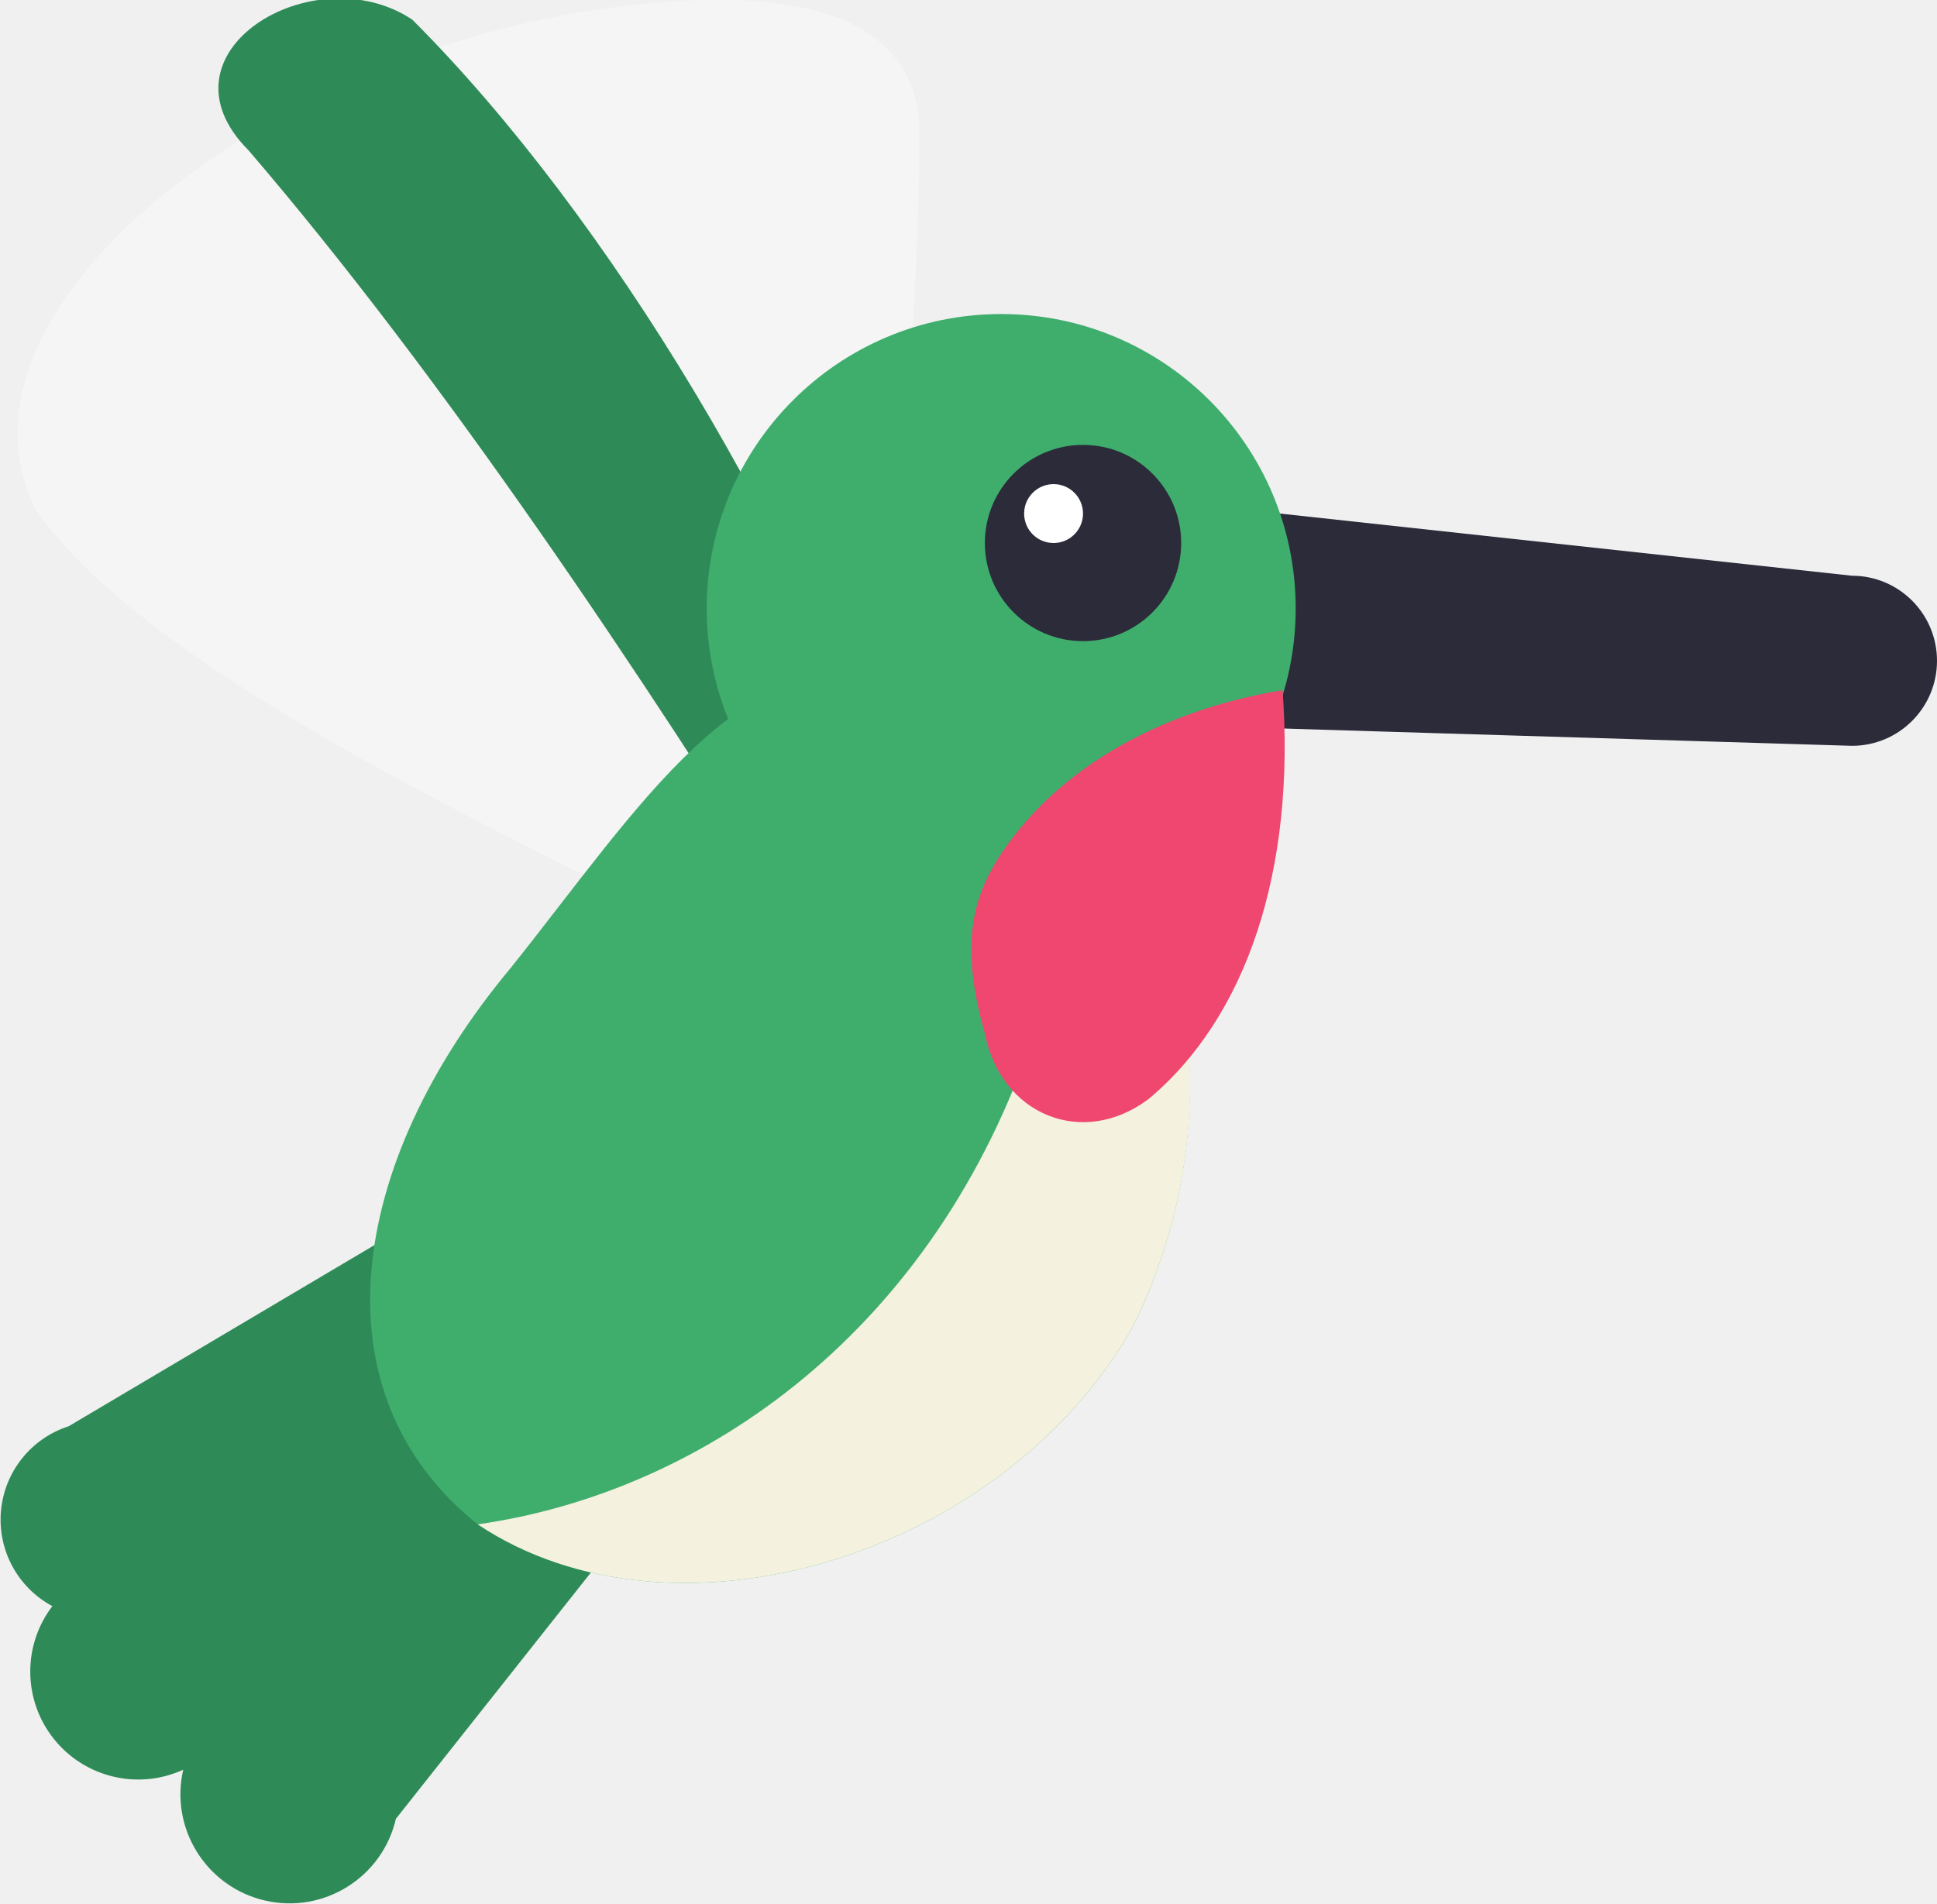
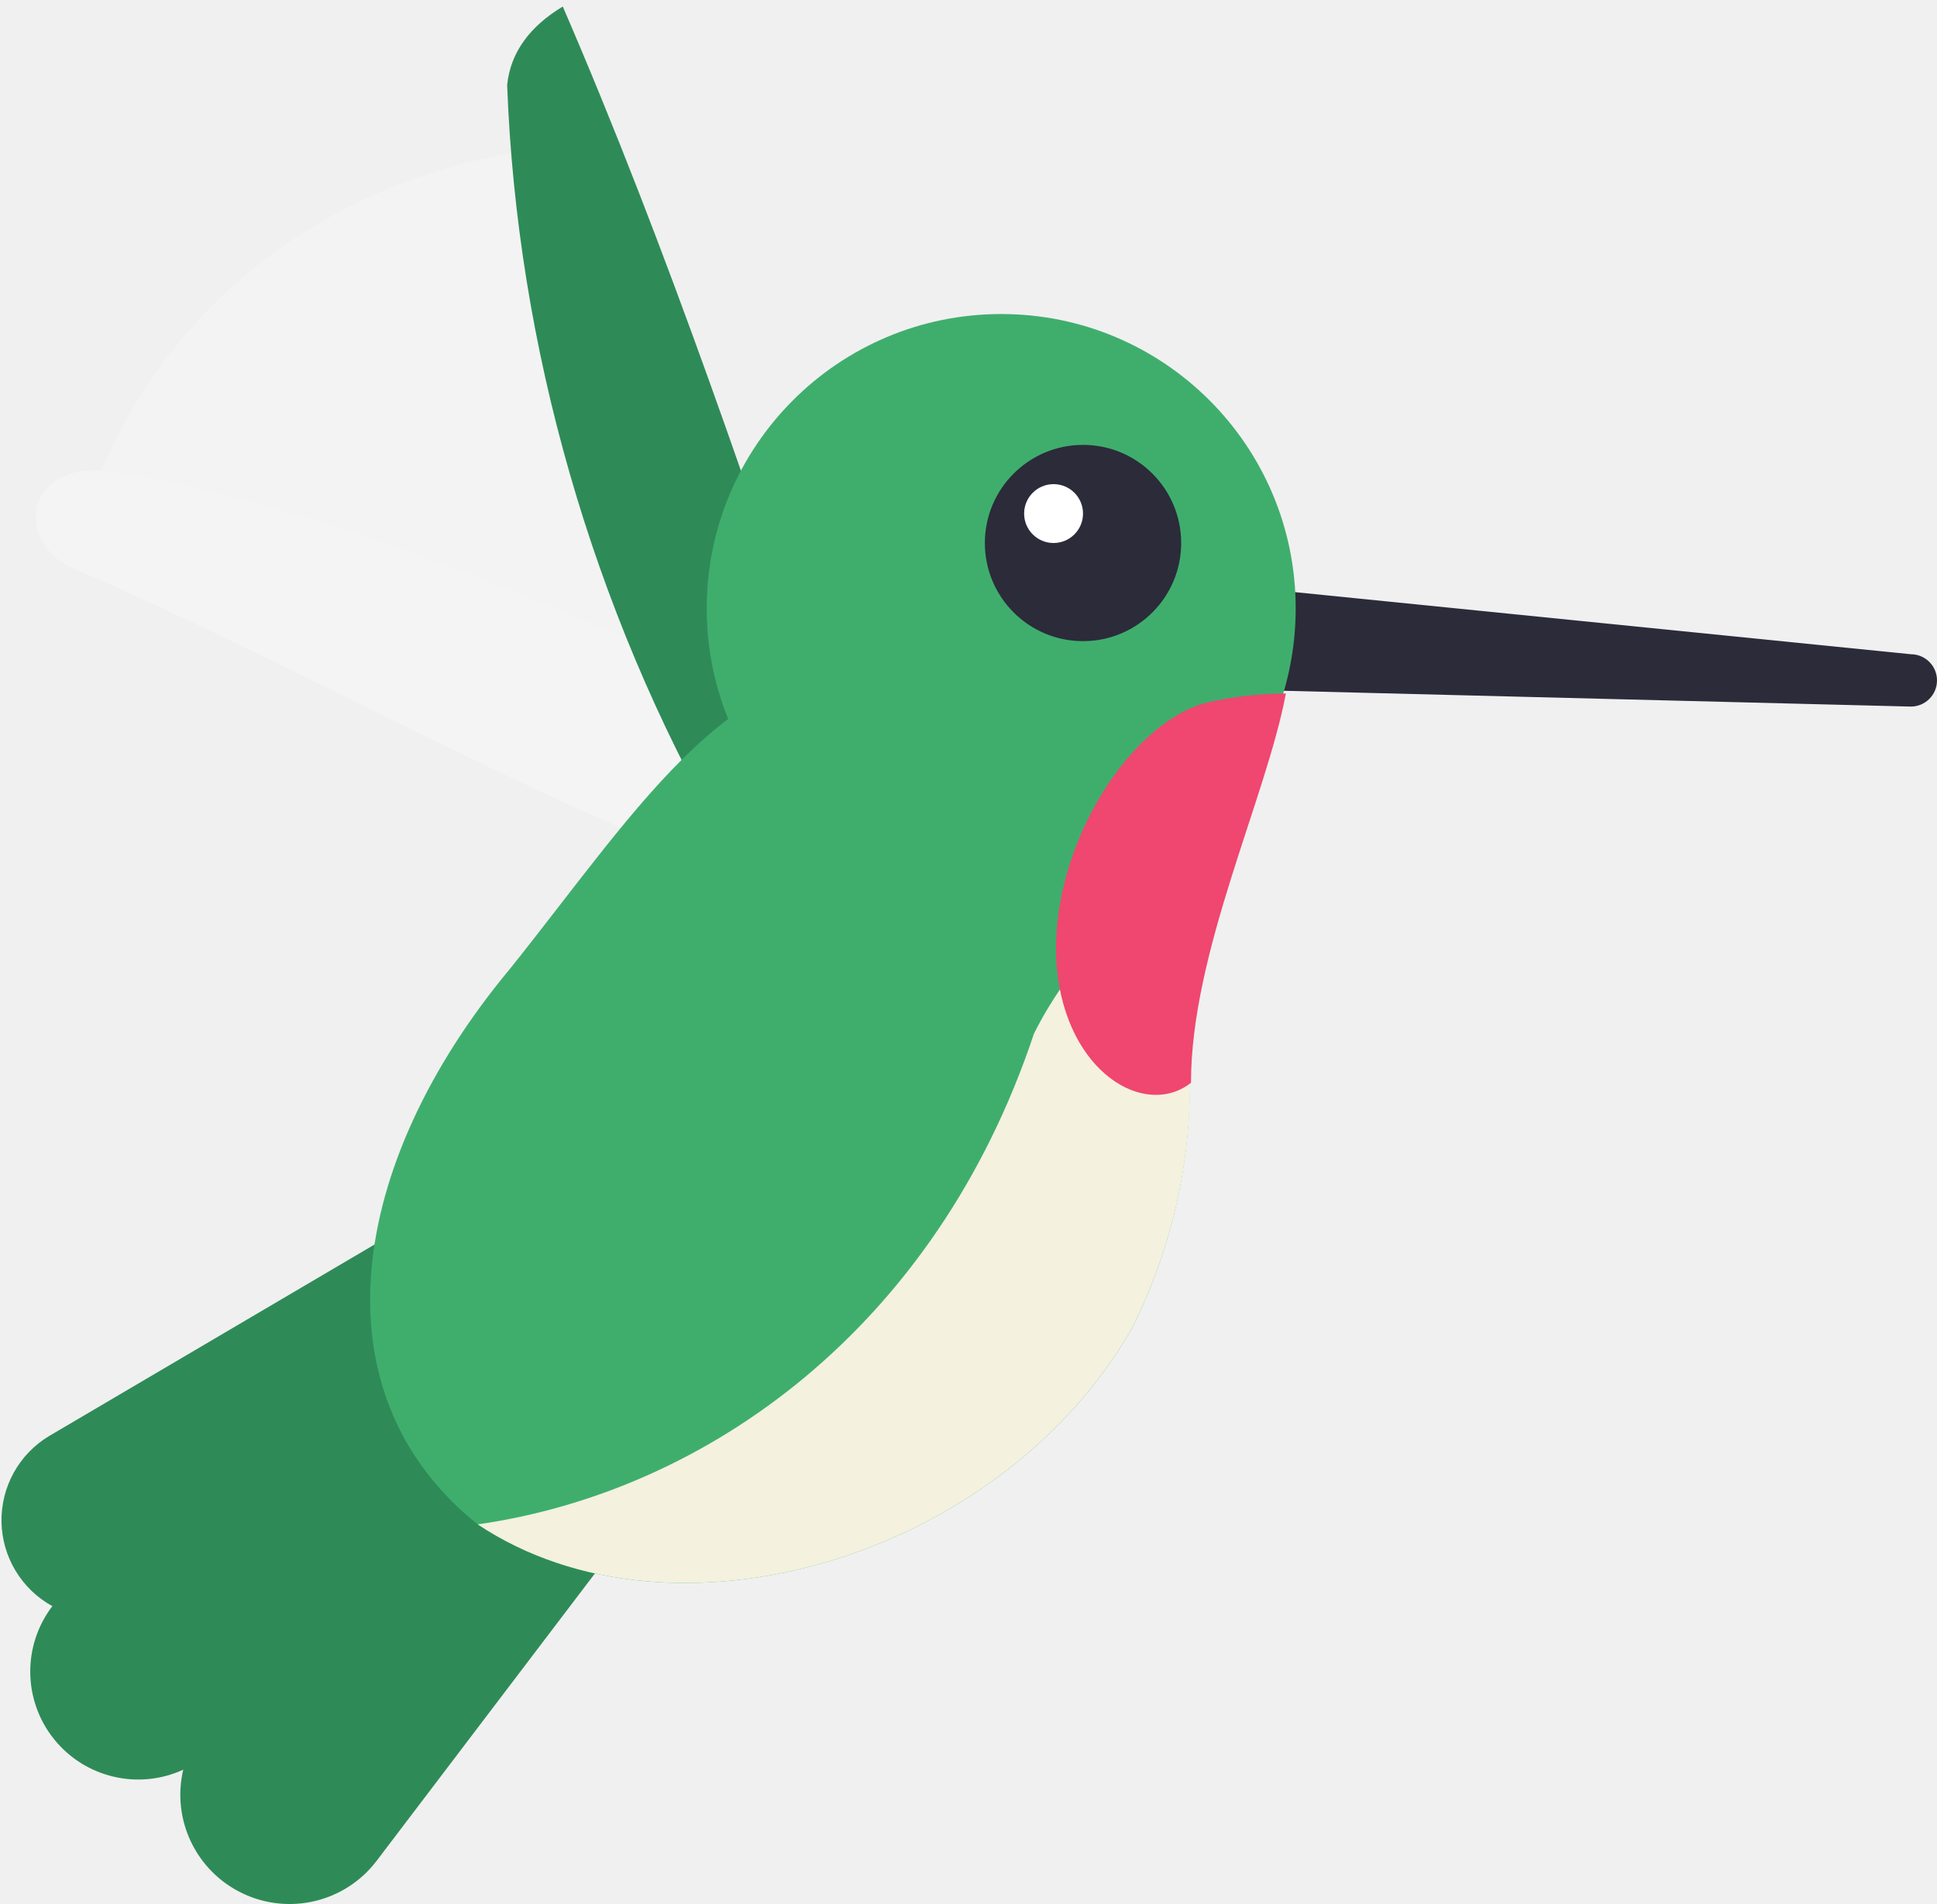
<svg xmlns="http://www.w3.org/2000/svg" viewBox="6.4 1.4 59.2 58.2">
-   <g class="part-wings" style="transform-box: fill-box; transform-origin: 85% 95%">
-     <path d="M30 31 C 22 27, 11 22, 7.5 17 C 4.5 11, 14 3.5, 24 1.8 C 30 0.8, 34.5 1.5, 34.5 5.5 C 34.5 12, 33.5 20, 33 28 Z" fill="#ffffff" opacity="0.35" />
-     <path d="M31 30 C 26 22, 20 13, 14 6 C 11 3, 16 0, 19 2 C 25 8, 31 18, 34 27 Z" fill="#2e8b57" />
+   <g class="part-wings" style="transform-box: fill-box; transform-origin: 94% 92%">
+     <path d="M31 23.5 C 23 19.5, 15 16.5, 9.5 15.8 C 11.5 11, 16 7, 22.5 6 L 24 9 L 30 25 Z" fill="#ffffff" opacity="0.2" />
+     <path d="M31 23.5 C 23 19.5, 15 16.5, 9.5 15.8 C 7.2 15.6, 6.8 18, 8.7 18.8 C 15 21.5, 22 25.5, 28.5 28 Z" fill="#ffffff" opacity="0.3" />
+     <path d="M32 24.5 C 29.5 17, 26.8 9, 23.6 1.6 C 22.6 2.2, 22 3, 21.9 4 C 22.2 12, 24.5 20, 28.5 27 Z" fill="#2e8b57" />
  </g>
-   <path d="M22 37 L8.5 45 A3 3 0 0 0 8 50.5 A3.3 3.3 0 0 0 12 55.5 A3.3 3.3 0 0 0 18.5 57 L28 45 Z" fill="#2e8b57" />
+   <path d="M22 37 L7.9 45.3 A3 3 0 0 0 8 50.5 A3.3 3.3 0 0 0 12 55.5 A3.34 3.34 0 0 0 17.9 58.3 L28 45 Z" fill="#2e8b57" />
  <path d="M34 22 C 42 24, 45 34, 41 42 C 37 49, 27 52, 21 48 C 16 44, 17 37, 22 31 C 26 26, 29 21, 34 22 Z" fill="#3fae6d" />
  <path d="M41.6 28.6 C 43.3 32.6, 43.2 37.6, 41 42 C 37 49, 27 52, 21 48 C 28 47, 35 42, 38 33 C 39 31, 40.5 29.5, 41.6 28.6 Z" fill="#f4f1de" />
-   <path d="M40 16.5 L63 19 A2.6 2.6 0 0 1 63 24.2 L40 23.5 Z" fill="#2b2b3a" />
+   <path d="M41 19 L64.8 21.4 A0.8 0.8 0 0 1 64.8 23 L41 22.4 Z" fill="#2b2b3a" />
  <circle cx="37" cy="20" r="9" fill="#3fae6d" />
-   <path d="M45.6 22.5 C 46 28, 44.5 32.5, 41.5 35 C 39.5 36.5, 37 35.5, 36.5 33 C 35.8 30.5, 36 29, 37 27.5 C 39 24.5, 42.5 23, 45.6 22.5 Z" fill="#ef476f" />
+   <path d="M45.7 22.6 C 45.1 25.8, 42.8 30.5, 42.8 34.5 C 41.4 35.6, 39 34.2, 38.7 31 C 38.4 27.5, 40.8 23.6, 43.2 22.9 C 44 22.7, 44.9 22.6, 45.7 22.6 Z" fill="#ef476f" />
  <circle cx="39.5" cy="18" r="3" fill="#2b2b3a" />
  <circle cx="38.6" cy="17.1" r="0.9" fill="#ffffff" />
</svg>
